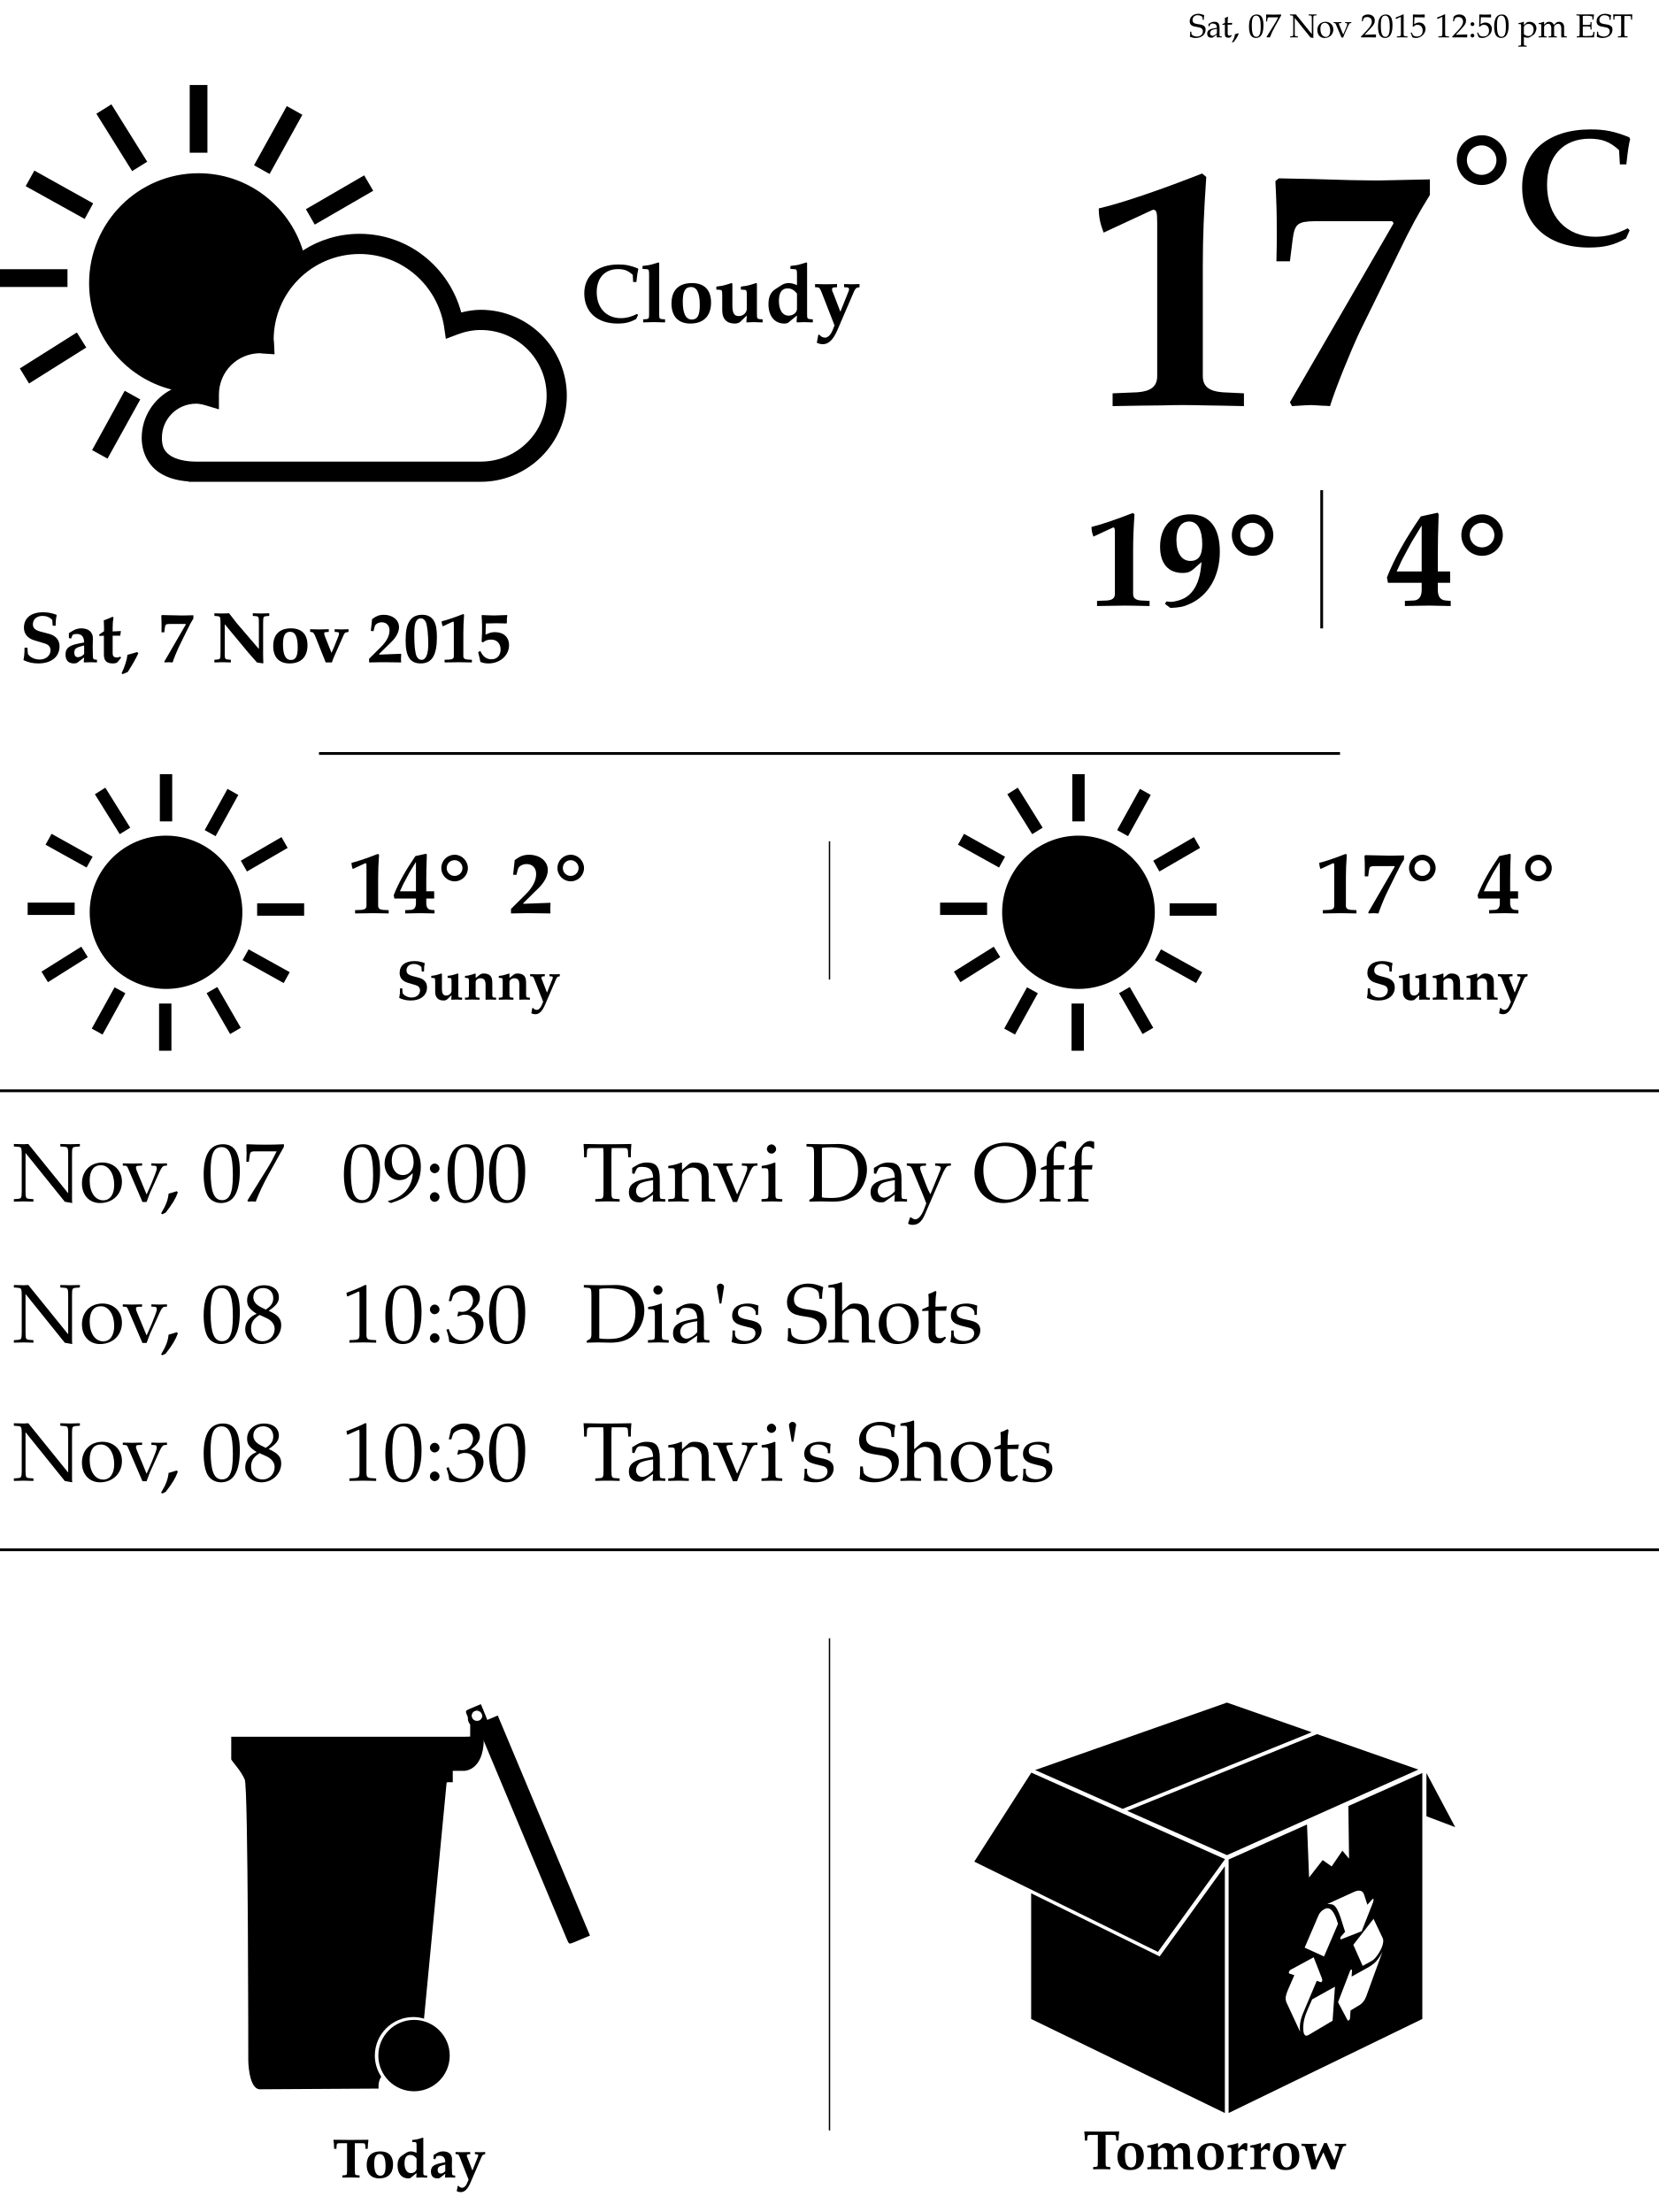
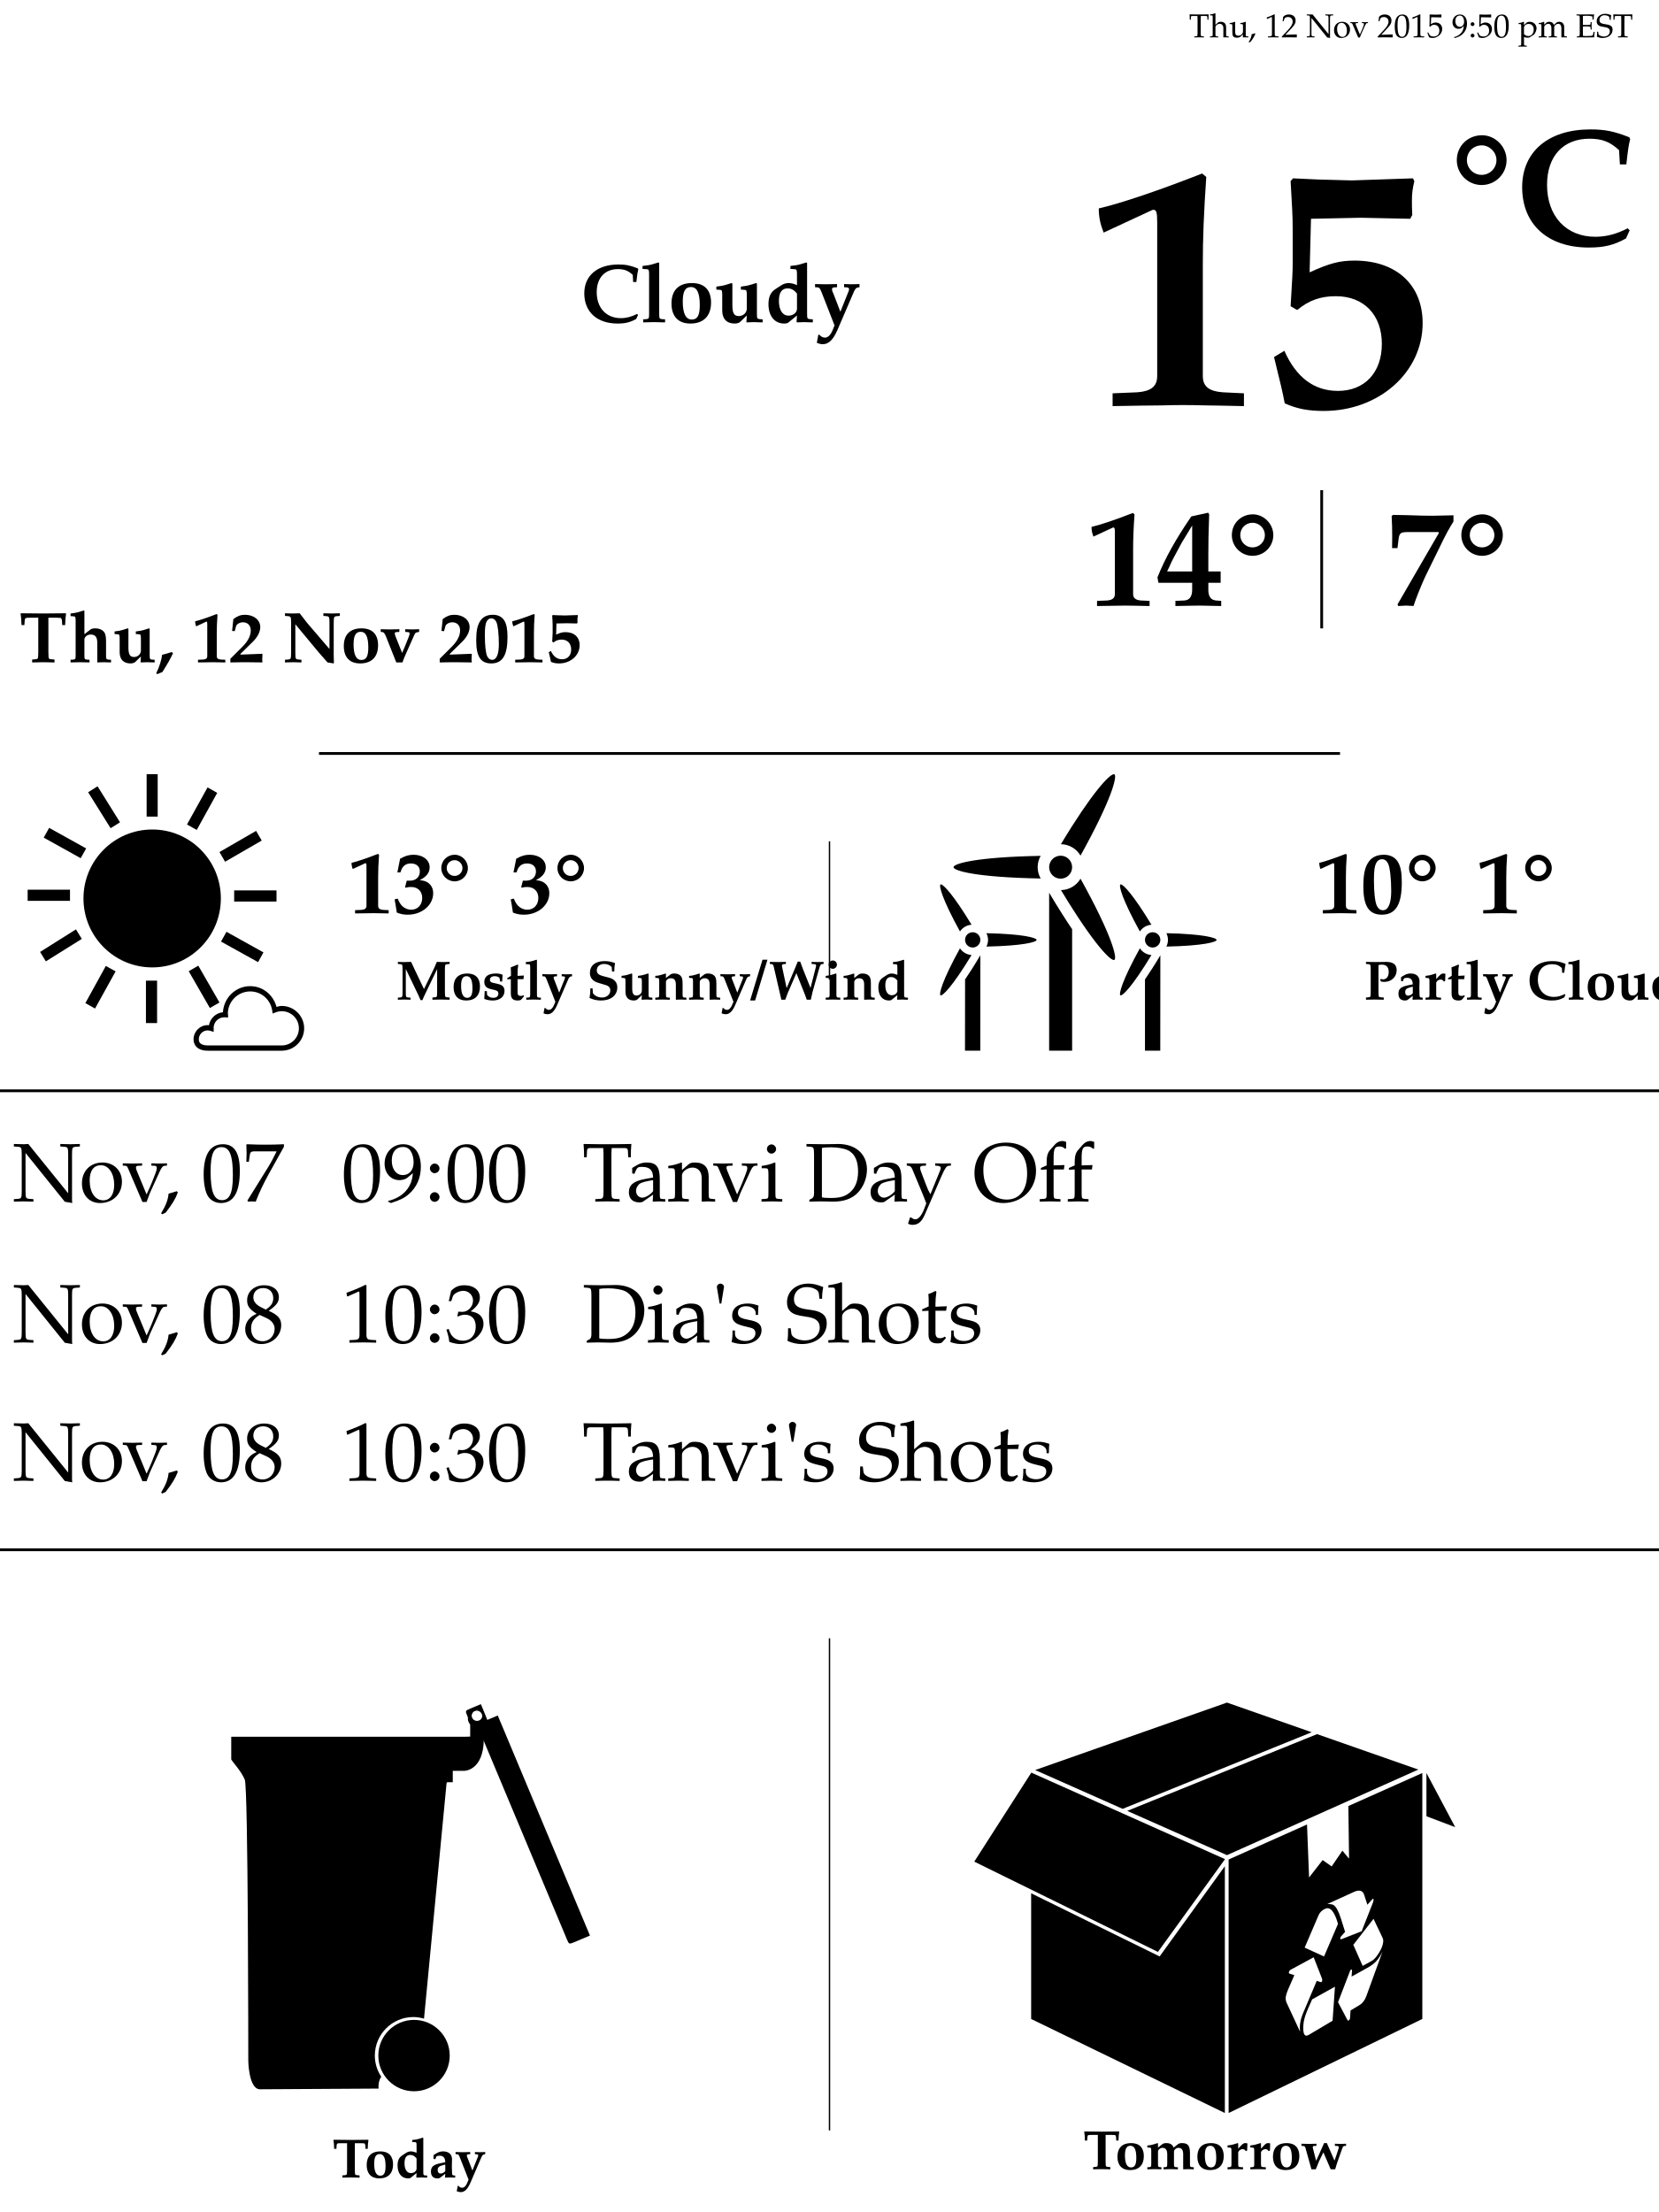
<svg xmlns="http://www.w3.org/2000/svg" width="600" height="800">
  <g>
    <rect x="-1" y="-1" width="602" height="802" id="canvas_background" fill="#ffffff" />
  </g>
  <g stroke="null">
-     <text font-weight="bold" stroke="#000" xml:space="preserve" text-anchor="left" font-family="'Palatino Linotype', 'Book Antiqua', Palatino, serif" font-size="26" id="svg_1" y="239.5" x="7" stroke-width="0" fill="#000000">Sat, 7 Nov 2015</text>
+     <text font-weight="bold" stroke="#000" xml:space="preserve" text-anchor="left" font-family="'Palatino Linotype', 'Book Antiqua', Palatino, serif" font-size="26" id="svg_1" y="239.5" x="7" stroke-width="0" fill="#000000">Thu, 12 Nov 2015</text>
    <line stroke="#000" stroke-linecap="undefined" stroke-linejoin="undefined" id="svg_2" y2="272.502" x2="484.635" y1="272.502" x1="115.365" fill="none" />
    <line stroke="#000" stroke-linecap="undefined" stroke-linejoin="undefined" id="svg_3" y2="560.5" x2="600.135" y1="560.5" x1="-0.135" fill="none" />
    <g stroke="null" id="svg_10" transform="scale(2.05)">
-       <path d="M33.469,15v11.938h3.125v-11.938h-3.125zm-13.813,3.406l-2.656,1.656,6.312,10.126,2.657-1.657-6.313-10.125zm30.938,0.313l-5.782,10.437,2.75,1.532,5.782-10.438-2.75-1.531zm-44.532,11.375l-1.531,2.75,10.407,5.781,1.5-2.75-10.376-5.781zm28.968,0.468c-10.675,0-19.312,8.695-19.312,19.407,0,9.054,6.173,16.619,14.531,18.75-3.104,1.593-5.25,4.819-5.25,8.531,0,2.64,1.214,4.853,3.062,6.094,1.508,1.012,3.31,1.457,5.219,1.594v0.062h1.313,1.812,22.75,13.375,12.281c8.363,0,15.188-6.823,15.188-15.188,0-8.364-6.824-15.156-15.188-15.156-1.204,0-2.335,0.198-3.437,0.469-2.148-7.959-9.313-13.875-17.937-13.875-3.692,0-7.108,1.081-10,2.938-2.449-7.888-9.748-13.626-18.407-13.626zm29.219,0.376l-10.281,5.968,1.562,2.719,10.313-5.969-1.594-2.718zm-0.812,13.874c7.565,0,13.762,5.572,14.906,12.813l0.312,2.156,2.063-0.781c1.3-0.493,2.668-0.781,4.093-0.781,6.436,0,11.626,5.159,11.626,11.593,0,6.435-5.191,11.626-11.626,11.626h-12.281-13.375-24.562c-1.933,0-3.553-0.406-4.532-1.063-0.978-0.657-1.5-1.449-1.5-3.125,0-3.347,2.681-6.031,6.032-6.031,0.554,0,1.13,0.126,1.75,0.312l2.281,0.688v-2.407-0.187c0-4.067,3.246-7.313,7.313-7.313-0.059,0,0.097,0.036,0.5,0.063l2,0.125-0.094-2c-0.022-0.488-0.063-0.646-0.063-0.531,0-8.384,6.767-15.157,15.157-15.157zm-63.438,2.688v3.125h11.906v-3.125h-11.906zm13.562,11.156l-10.062,6.344,1.625,2.656,10.094-6.344-1.657-2.656zm8.438,10.282l-5.75,10.468,2.719,1.5,5.781-10.437-2.75-1.531z" />
-     </g>
+    
+ 
+   </g>
    <g stroke="null" id="svg_71" transform="translate(340,280)">
-       <path d="M47.812,0v17.062h4.469v-17.062h-4.469zm-19.718,4.875l-3.782,2.375,9,14.438,3.782-2.344-9-14.469zm44.187,0.438l-8.25,14.906,3.938,2.187,8.219-14.906-3.907-2.188zm-63.625,16.25l-2.187,3.938,14.843,8.25,2.188-3.906-14.844-8.282zm41.406,0.657c-15.25,0-27.624,12.417-27.624,27.719,0,15.3,12.374,27.721,27.624,27.718,15.24,0,27.594-12.416,27.594-27.718s-12.356-27.719-27.594-27.719zm41.75,0.531l-14.718,8.531,2.218,3.907,14.719-8.532-2.219-3.906zm-91.812,23.688v4.468h17v-4.468h-17zm83,0.25v4.5h17v-4.5h-17zm-63.594,15.687l-14.406,9.031,2.344,3.813,14.406-9.063-2.344-3.781zm60.5,0.969l-2.187,3.906,14.875,8.281,2.187-3.937-14.875-8.25zm-11.312,13.625l-3.875,2.219,8.5,14.781,3.875-2.25-8.5-14.75zm-37.156,0.093l-8.25,14.938,3.906,2.156,8.25-14.937-3.906-2.157zm16.093,5.876v17.062h4.469v-17.062h-4.469z" />
+       <path d="M62.781,0.006c-1.621,0.189-7.737,6.439-19.093,25.311,3.019,0.032,5.663,1.692,7.094,4.125,11.41-20.557,13.346-28.772,12.25-29.404-0.069-0.039-0.142-0.044-0.25-0.031zm-19.187,29.467c-2.294,0-4.156,1.865-4.156,4.156s1.862,4.156,4.156,4.156,4.156-1.865,4.156-4.156-1.862-4.156-4.156-4.156zm-7.219,0.062c-23.477,0.415-31.531,2.832-31.531,4.093,0,1.261,8.053,3.679,31.531,4.093-0.688-1.207-1.094-2.607-1.094-4.093,0-1.486,0.406-2.886,1.094-4.093zm14.406,8.249c-1.424,2.436-4.045,4.089-7.062,4.125,12.105,20.107,18.216,25.878,19.312,25.248,1.094-0.632-0.847-8.828-12.25-29.373zm-50.468,2.062c-0.063-0.007-0.116,0.008-0.156,0.031-0.644,0.373,0.506,5.156,7.031,16.999,0.916-1.38,2.438-2.304,4.188-2.438-6.566-10.832-10.114-14.483-11.062-14.592zm65.062,0c-0.063-0.007-0.116,0.008-0.156,0.031-0.643,0.373,0.506,5.157,7.031,16.999,0.917-1.38,2.439-2.303,4.188-2.437-6.566-10.833-10.113-14.484-11.061-14.593zm-25.938,3.031,0,57.121,8.312,0,0-43.935c-2.379-3.518-5.134-7.856-8.31-13.186zm-27.655,14.28c-1.53,0-2.75,1.222-2.75,2.75s1.22,2.781,2.75,2.781,2.781-1.254,2.781-2.781-1.252-2.75-2.781-2.75zm65.094,0c-1.53,0-2.781,1.222-2.781,2.75s1.252,2.781,2.781,2.781c1.53,0,2.781-1.254,2.781-2.781s-1.252-2.75-2.781-2.75zm-60.125,0.344c0.358,0.731,0.594,1.537,0.594,2.406,0,0.876-0.229,1.701-0.594,2.437,13.471-0.283,18.156-1.667,18.156-2.406,0-0.742-4.69-2.154-18.156-2.437zm65.094,0c0.357,0.731,0.562,1.537,0.562,2.406,0,0.876-0.203,1.701-0.562,2.437,13.471-0.283,18.156-1.667,18.156-2.406,0-0.742-4.69-2.154-18.156-2.437zm-74.656,5.468c-6.523,11.842-7.675,16.627-7.031,16.999,0.644,0.371,4.215-3.01,11.219-14.562-1.75-0.135-3.269-1.056-4.188-2.437zm65.062,0c-6.524,11.842-7.675,16.623-7.031,16.999,0.643,0.37,4.216-3.007,11.219-14.562-1.752-0.135-3.27-1.056-4.188-2.437zm-57.688,2.531c-2.15,3.614-3.976,6.461-5.531,8.718l-0.031,25.78h5.531l0.031-34.498zm65.094,0c-2.15,3.614-4.009,6.461-5.562,8.718v25.78h5.531l0.031-34.498z" />
    </g>
    <g stroke="null" id="svg_86">
      <path id="svg_83" fill="#000000" d="m172.481,618.368c-1.783,0 -3.274,1.427 -3.274,3.21c0,0.78 0.374,1.56 0.834,2.118c0.043,1.425 0,2.855 0,4.365l-2.183,0.064l-84.227,0l0,8.217c0.392,0.647 1.294,1.686 2.247,2.953c0.953,1.267 1.964,2.731 2.632,4.301c1.291,1.987 1.284,101.625 1.284,101.625c0,0 0.099,10.26 4.173,10.4l42.948,-0.257c-0.121,-1.975 0.297,-3.329 0.963,-4.301c-1.455,-2.2 -2.311,-4.809 -2.311,-7.639c0,-7.684 6.247,-13.931 13.931,-13.931c1.349,0 2.617,0.219 3.852,0.578l8.153,-85.126c0.076,-0.135 0.122,-0.252 0.193,-0.385l2.054,0l0,-4.109l4.108,0c0,0 6.977,0.096 7.126,-11.427l0,-5.393c0.461,-0.558 0.706,-1.274 0.706,-2.054c0,-1.783 -1.427,-3.21 -3.21,-3.21l0,0zm-0.064,0.321c1.086,0 1.99,0.904 1.99,1.99c0,1.086 -0.904,1.926 -1.99,1.926c-1.086,0 -1.926,-0.84 -1.926,-1.926c0,-1.086 0.84,-1.99 1.926,-1.99z" />
      <path id="svg_84" fill="#000000" d="m170.559,624.425c0.793,1.895 1.898,-0.798 2.69,1.097l31.748,75.792c0.793,1.895 0.795,1.889 2.69,1.097l5.681,-2.39l-33.342,-79.579l-3.787,1.593l-1.534,-3.812l-0.797,-1.894c0,0 -2.346,0.991 -3.787,1.593c-1.895,0.793 -1.889,0.795 -1.097,2.69c0.793,1.895 0.7,1.818 1.534,3.812zm0.182,-3.211c-0.421,-1.001 0.061,-2.185 1.063,-2.606c1.001,-0.421 2.126,0.086 2.547,1.087c0.421,1.001 -0.027,2.101 -1.028,2.522c-1.001,0.421 -2.16,-0.002 -2.581,-1.003z" />
      <path id="svg_85" fill="#000000" d="m162.647,743.429c0,7.129 -5.779,12.909 -12.909,12.909c-7.129,0 -12.909,-5.779 -12.909,-12.909c0,-7.129 5.779,-12.909 12.909,-12.909c7.129,0 12.909,5.779 12.909,12.909z" />
    </g>
    <text font-weight="bold" stroke="#000" xml:space="preserve" text-anchor="left" font-family="'Palatino Linotype', 'Book Antiqua', Palatino, serif" font-size="20" id="svg_87" y="787.5" x="120.258" fill-opacity="null" stroke-opacity="null" stroke-width="0" fill="#000000">Today</text>
    <text font-weight="bold" stroke="#000" xml:space="preserve" text-anchor="left" font-family="'Palatino Linotype', 'Book Antiqua', Palatino, serif" font-size="20" id="svg_88" y="784.5" x="391.783" fill-opacity="null" stroke-opacity="null" stroke-width="0" fill="#000000">Tomorrow</text>
    <g stroke="null" id="svg_156">
      <g stroke="null" transform="matrix(1.745287,0,0,1.745287,-555.674,-97.06512) " id="svg_147">
        <polygon stroke="null" id="svg_148" points="558.687,461.033 532.064,447.951 532.064,473.995 572.204,493.481 572.204,442.338 " />
        <polygon stroke="null" id="svg_149" points="520.276,441.39 532.098,422.945 572.236,440.871 558.337,460.097 " />
        <polygon stroke="null" id="svg_150" points="590.198,414.576 572.642,408.429 532.894,422.409 551.021,430.451 " />
        <polygon stroke="null" id="svg_151" points="591.314,414.966 551.969,430.872 572.642,440.043 612.293,422.312 " />
        <polygon stroke="null" id="svg_152" points="613.977,423.022 619.941,434.246 613.977,431.985 " />
        <path stroke="null" id="svg_153" d="m597.797,429.867l0.144,10.906l-1.38,-1.656l-2.226,3.263l-1.867,-1.315l-2.809,3.604l-0.433,-10.976l-16.243,7.254l0,52.534l40.139,-19.486l0,-50.973l-15.325,6.845zm1.138,17.806c1.135,-0.516 1.845,-0.31 2.141,0.61l0.663,2.038l0.94,-1.038c0.153,-0.144 0.223,-0.212 0.207,-0.205c0.098,-0.046 0.14,0.04 0.125,0.261c-0.015,0.183 -0.06,0.377 -0.137,0.58l-2.321,5.894l-4.192,1.648c-0.168,0.06 -0.246,-0.007 -0.231,-0.196c0.011,-0.153 0.059,-0.275 0.143,-0.366l0.849,-0.957l-0.863,-2.74c-0.466,-1.479 -0.961,-2.411 -1.487,-2.79c-0.227,-0.171 -0.67,-0.247 -1.337,-0.23l5.5,-2.509zm-13.909,23.008c-0.169,-0.361 -0.238,-0.733 -0.214,-1.11c0.029,-0.419 0.218,-1.032 0.563,-1.839l1.229,-2.816l-0.954,-0.303c-0.133,-0.05 -0.195,-0.109 -0.191,-0.176c0.021,-0.296 0.142,-0.507 0.363,-0.634l4.787,-2.592l1.7,4.347c0.059,0.17 0.087,0.309 0.078,0.427c-0.011,0.18 -0.099,0.313 -0.255,0.398l-0.884,-0.292l-2.789,6.589c-0.411,0.957 -0.642,1.828 -0.697,2.609c-0.03,0.436 -0.023,0.877 0.02,1.323l-2.756,-5.931zm9.501,3.677l-4.927,2.925c-0.88,0.522 -1.256,-0.159 -1.124,-2.045c0.048,-0.7 0.222,-1.457 0.517,-2.271c0.184,-0.505 0.616,-1.521 1.297,-3.033l4.729,-2.628l-0.492,7.052zm-1.77,-13.319l-4.017,-1.828l2.868,-6.681c0.261,-0.612 0.717,-1.07 1.367,-1.368c1.065,-0.491 1.955,0.561 2.675,3.126l-2.893,6.751zm8.773,8.195c-0.315,0.882 -0.801,1.516 -1.459,1.906l-1.82,1.08l-0.113,1.647c-0.01,0.139 -0.078,0.269 -0.201,0.392c-0.127,0.148 -0.262,0.09 -0.399,-0.172l-1.879,-3.572l2.503,-6.512c0.05,-0.123 0.123,-0.211 0.22,-0.263c0.131,-0.07 0.182,0.088 0.154,0.476l-0.07,0.994l3.255,-1.803c0.736,-0.41 1.306,-0.82 1.712,-1.233c0.505,-0.51 0.987,-1.229 1.444,-2.152l-3.347,9.212zm3.491,-11.258c-0.049,0.678 -0.346,1.451 -0.895,2.333c-0.521,0.841 -1.006,1.389 -1.456,1.638l-1.91,1.048l-1.937,-4.369l4.191,-5.388l1.865,3.925c0.118,0.23 0.166,0.502 0.142,0.813z" />
      </g>
    </g>
    <line fill="none" stroke-width="0.5" stroke-opacity="null" fill-opacity="null" x1="300" y1="592.503" x2="300" y2="770.496" id="svg_12" stroke-linejoin="null" stroke-linecap="null" stroke="#000" />
    <g id="svg_7">
-       <text stroke="#000" xml:space="preserve" text-anchor="left" font-family="'Palatino Linotype', 'Book Antiqua', Palatino, serif" font-size="125" id="svg_34" y="146.501" x="393.014" fill-opacity="null" stroke-opacity="null" stroke-width="0" fill="#000000" font-style="normal" font-weight="bold">17</text>
+       <text stroke="#000" xml:space="preserve" text-anchor="left" font-family="'Palatino Linotype', 'Book Antiqua', Palatino, serif" font-size="125" id="svg_34" y="146.501" x="393.014" fill-opacity="null" stroke-opacity="null" stroke-width="0" fill="#000000" font-style="normal" font-weight="bold">15</text>
      <text fill="#000000" stroke="#000" stroke-width="0" stroke-opacity="null" fill-opacity="null" x="523.87" y="88.509" id="svg_14" font-size="60" font-family="'Palatino Linotype', 'Book Antiqua', Palatino, serif" text-anchor="left" xml:space="preserve" font-weight="bold">°C</text>
    </g>
    <g id="svg_8">
-       <text stroke="#000" xml:space="preserve" text-anchor="left" font-family="'Palatino Linotype', 'Book Antiqua', Palatino, serif" font-size="50" id="svg_39" y="219.02" x="393.01" fill-opacity="null" stroke-opacity="null" stroke-width="0" fill="#000000" font-weight="bold">19°</text>
-       <text stroke="#000" xml:space="preserve" text-anchor="left" font-family="'Palatino Linotype', 'Book Antiqua', Palatino, serif" font-size="50" id="svg_21" y="219.02" x="501.012" fill-opacity="null" stroke-opacity="null" stroke-width="0" fill="#000000" font-weight="bold">4°</text>
+       <text stroke="#000" xml:space="preserve" text-anchor="left" font-family="'Palatino Linotype', 'Book Antiqua', Palatino, serif" font-size="50" id="svg_39" y="219.02" x="393.01" fill-opacity="null" stroke-opacity="null" stroke-width="0" fill="#000000" font-weight="bold">14°</text>
+       <text stroke="#000" xml:space="preserve" text-anchor="left" font-family="'Palatino Linotype', 'Book Antiqua', Palatino, serif" font-size="50" id="svg_21" y="219.02" x="501.012" fill-opacity="null" stroke-opacity="null" stroke-width="0" fill="#000000" font-weight="bold">7°</text>
      <line stroke-linecap="undefined" stroke-linejoin="undefined" id="svg_4" y2="227.266" x2="478.008" y1="177.266" x1="478.008" stroke="#000" fill="none" />
    </g>
    <text font-weight="bold" xml:space="preserve" text-anchor="left" font-family="'Palatino Linotype', 'Book Antiqua', Palatino, serif" font-size="30" id="svg_11" y="116.5" x="210" fill-opacity="null" stroke-opacity="null" stroke-width="0" stroke="#000" fill="#000000">Cloudy</text>
-     <text xml:space="preserve" text-anchor="left" font-family="'Palatino Linotype', 'Book Antiqua', Palatino, serif" font-size="12" id="svg_13" y="13.5" x="430" fill-opacity="null" stroke-opacity="null" stroke-width="0" stroke="#000" fill="#000000">Sat, 07 Nov 2015 12:50 pm EST</text>
+     <text xml:space="preserve" text-anchor="left" font-family="'Palatino Linotype', 'Book Antiqua', Palatino, serif" font-size="12" id="svg_13" y="13.5" x="430" fill-opacity="null" stroke-opacity="null" stroke-width="0" stroke="#000" fill="#000000">Thu, 12 Nov 2015 9:50 pm EST</text>
    <line stroke-linecap="undefined" stroke-linejoin="undefined" id="svg_17" y2="354.266" x2="300" y1="304.266" x1="300" stroke="#000" fill="none" stroke-width="0.5" />
    <line stroke="#000" fill="none" stroke-opacity="null" fill-opacity="null" x1="-1.673" y1="394.5" x2="601.673" y2="394.5" id="svg_5" stroke-linejoin="undefined" stroke-linecap="undefined" />
-     <text fill="#000000" stroke="#000" stroke-width="0" stroke-opacity="null" fill-opacity="null" x="143.25" y="361.5" id="svg_6" font-size="20" font-family="'Palatino Linotype', 'Book Antiqua', Palatino, serif" text-anchor="left" xml:space="preserve" font-weight="bold">Sunny</text>
+     <text fill="#000000" stroke="#000" stroke-width="0" stroke-opacity="null" fill-opacity="null" x="143.25" y="361.5" id="svg_6" font-size="20" font-family="'Palatino Linotype', 'Book Antiqua', Palatino, serif" text-anchor="left" xml:space="preserve" font-weight="bold">Mostly Sunny/Wind</text>
    <g id="svg_18" stroke="null">
-       <text xml:space="preserve" text-anchor="left" font-family="'Palatino Linotype', 'Book Antiqua', Palatino, serif" font-size="32" id="svg_15" y="330.262" x="126.01" fill-opacity="null" stroke-opacity="null" stroke-width="0" fill="#000000" font-weight="bold" stroke="#000">14°</text>
-       <text xml:space="preserve" text-anchor="left" font-family="'Palatino Linotype', 'Book Antiqua', Palatino, serif" font-size="32" id="svg_16" y="330.262" x="184.012" fill-opacity="null" stroke-opacity="null" stroke-width="0" fill="#000000" font-weight="bold" stroke="#000">2°</text>
+       <text xml:space="preserve" text-anchor="left" font-family="'Palatino Linotype', 'Book Antiqua', Palatino, serif" font-size="32" id="svg_15" y="330.262" x="126.01" fill-opacity="null" stroke-opacity="null" stroke-width="0" fill="#000000" font-weight="bold" stroke="#000">13°</text>
+       <text xml:space="preserve" text-anchor="left" font-family="'Palatino Linotype', 'Book Antiqua', Palatino, serif" font-size="32" id="svg_16" y="330.262" x="184.012" fill-opacity="null" stroke-opacity="null" stroke-width="0" fill="#000000" font-weight="bold" stroke="#000">3°</text>
    </g>
    <g stroke="null" id="svg_73" transform="translate(10,280)">
-       <path d="M47.812,0v17.062h4.469v-17.062h-4.469zm-19.718,4.875l-3.782,2.375,9,14.438,3.782-2.344-9-14.469zm44.187,0.438l-8.25,14.906,3.938,2.187,8.219-14.906-3.907-2.188zm-63.625,16.25l-2.187,3.938,14.843,8.25,2.188-3.906-14.844-8.282zm41.406,0.657c-15.25,0-27.624,12.417-27.624,27.719,0,15.3,12.374,27.721,27.624,27.718,15.24,0,27.594-12.416,27.594-27.718s-12.356-27.719-27.594-27.719zm41.75,0.531l-14.718,8.531,2.218,3.907,14.719-8.532-2.219-3.906zm-91.812,23.688v4.468h17v-4.468h-17zm83,0.25v4.5h17v-4.5h-17zm-63.594,15.687l-14.406,9.031,2.344,3.813,14.406-9.063-2.344-3.781zm60.5,0.969l-2.187,3.906,14.875,8.281,2.187-3.937-14.875-8.25zm-11.312,13.625l-3.875,2.219,8.5,14.781,3.875-2.25-8.5-14.75zm-37.156,0.093l-8.25,14.938,3.906,2.156,8.25-14.937-3.906-2.157zm16.093,5.876v17.062h4.469v-17.062h-4.469z" />
+       <path d="M43.031,0v15.344h4v-15.344h-4zm-17.75,4.375l-3.406,2.156,8.125,13,3.406-2.125-8.125-13.031zm39.781,0.406l-7.437,13.407,3.531,1.968,7.406-13.406-3.5-1.969zm-57.281,14.625l-1.969,3.532,13.376,7.437,1.968-3.531-13.375-7.438zm37.281,0.594c-13.724,0-24.874,11.166-24.874,24.938,0,13.77,11.15,24.94,24.874,24.937,13.716,0,24.813-11.165,24.813-24.937s-11.099-24.938-24.813-24.938zm37.563,0.5l-13.25,7.656,2.031,3.5,13.25-7.656-2.031-3.5zm-82.625,21.281v4.031h15.312v-4.031h-15.312zm74.688,0.25v4.031h15.312v-4.031h-15.312zm-57.219,14.094l-12.969,8.156,2.094,3.407,13-8.126-2.125-3.437zm54.437,0.875l-1.968,3.531,13.406,7.438,1.937-3.531-13.375-7.438zm-10.187,12.25l-3.469,2,7.656,13.312,3.469-2-7.656-13.312zm-33.438,0.094l-7.406,13.437,3.5,1.969,7.437-13.438-3.531-1.968zm14.5,5.312v15.344h4.031v-15.344h-4.031zm37.719,2c-5.303,0-9.565,4.213-9.875,9.438-2.591,0.249-4.6,2.193-5.063,4.718-0.152-0.016-0.276-0.062-0.437-0.062-2.817,0-5.125,2.31-5.125,5.125,0,1.408,0.671,2.588,1.656,3.25,0.986,0.662,2.198,0.875,3.469,0.875h13.094,7.125,6.562c4.46,0,8.094-3.633,8.094-8.094s-3.633-8.094-8.094-8.094c-0.677,0-1.29,0.185-1.906,0.344-1.127-4.272-4.881-7.5-9.5-7.5zm0,1.906c4.035,0,7.328,2.983,7.938,6.844l0.187,1.156,1.094-0.437c0.693-0.263,1.427-0.406,2.187-0.406,3.432,0,6.188,2.756,6.188,6.187,0,3.432-2.756,6.188-6.188,6.188h-6.562-7.125-13.094c-1.031,0-1.884-0.212-2.406-0.563-0.522-0.35-0.813-0.762-0.813-1.656,0-1.785,1.432-3.219,3.219-3.219,0.296,0,0.576,0.057,0.906,0.156l1.25,0.376v-1.282c0-0.059-0.028-0.061-0.031-0.094,0-0.054-0.005-0.05,0-0.062-0.001-0.005,0.001-0.029,0-0.031,0.05-2.124,1.77-3.813,3.906-3.813-0.031,0,0.066,0.017,0.282,0.032l1.062,0.062-0.031-1.062c-0.012-0.261-0.063-0.343-0.063-0.282,0-4.471,3.62-8.094,8.094-8.094z" />
    </g>
-     <text fill="#000000" stroke="#000" stroke-width="0" stroke-opacity="null" fill-opacity="null" x="493.25" y="361.5" id="svg_74" font-size="20" font-family="'Palatino Linotype', 'Book Antiqua', Palatino, serif" text-anchor="left" xml:space="preserve" font-weight="bold">Sunny</text>
+     <text fill="#000000" stroke="#000" stroke-width="0" stroke-opacity="null" fill-opacity="null" x="493.25" y="361.5" id="svg_74" font-size="20" font-family="'Palatino Linotype', 'Book Antiqua', Palatino, serif" text-anchor="left" xml:space="preserve" font-weight="bold">Partly Cloudy</text>
    <g id="svg_77" stroke="null">
-       <text xml:space="preserve" text-anchor="left" font-family="'Palatino Linotype', 'Book Antiqua', Palatino, serif" font-size="32" id="svg_75" y="330.262" x="476.01" fill-opacity="null" stroke-opacity="null" stroke-width="0" fill="#000000" font-weight="bold" stroke="#000">17°</text>
-       <text xml:space="preserve" text-anchor="left" font-family="'Palatino Linotype', 'Book Antiqua', Palatino, serif" font-size="32" id="svg_76" y="330.262" x="534.012" fill-opacity="null" stroke-opacity="null" stroke-width="0" fill="#000000" font-weight="bold" stroke="#000">4°</text>
+       <text xml:space="preserve" text-anchor="left" font-family="'Palatino Linotype', 'Book Antiqua', Palatino, serif" font-size="32" id="svg_75" y="330.262" x="476.01" fill-opacity="null" stroke-opacity="null" stroke-width="0" fill="#000000" font-weight="bold" stroke="#000">10°</text>
+       <text xml:space="preserve" text-anchor="left" font-family="'Palatino Linotype', 'Book Antiqua', Palatino, serif" font-size="32" id="svg_76" y="330.262" x="534.012" fill-opacity="null" stroke-opacity="null" stroke-width="0" fill="#000000" font-weight="bold" stroke="#000">1°</text>
    </g>
    <text stroke="#000" transform="matrix(33.2,0,0,2.950617,-1239.7,-819.2593) " xml:space="preserve" text-anchor="left" font-family="'Palatino Linotype', 'Book Antiqua', Palatino, serif" font-size="30" id="svg_79" y="451.5" x="38.5" fill-opacity="null" stroke-opacity="null" stroke-width="0" fill="#000000" />
    <text xml:space="preserve" text-anchor="left" font-family="'Palatino Linotype', 'Book Antiqua', Palatino, serif" font-size="30" id="svg_81" y="434.5" x="123.5" fill-opacity="null" stroke-opacity="null" stroke-width="0" stroke="#000" fill="#000000">09:00</text>
    <text xml:space="preserve" text-anchor="left" font-family="'Palatino Linotype', 'Book Antiqua', Palatino, serif" font-size="30" id="svg_82" y="434.5" x="210.5" fill-opacity="null" stroke-opacity="null" stroke-width="0" stroke="#000" fill="#000000">Tanvi Day Off</text>
    <text xml:space="preserve" text-anchor="left" font-family="'Palatino Linotype', 'Book Antiqua', Palatino, serif" font-size="30" id="svg_89" y="434.5" x="4.5" fill-opacity="null" stroke-opacity="null" stroke-width="0" stroke="#000" fill="#000000">Nov, 07</text>
    <text style="cursor: move;" xml:space="preserve" text-anchor="left" font-family="'Palatino Linotype', 'Book Antiqua', Palatino, serif" font-size="30" id="svg_92" y="485.5" x="123.5" fill-opacity="null" stroke-opacity="null" stroke-width="0" stroke="#000" fill="#000000">10:30</text>
    <text style="cursor: move;" xml:space="preserve" text-anchor="left" font-family="'Palatino Linotype', 'Book Antiqua', Palatino, serif" font-size="30" id="svg_93" y="485.5" x="210.5" fill-opacity="null" stroke-opacity="null" stroke-width="0" stroke="#000" fill="#000000">Dia's Shots</text>
    <text xml:space="preserve" text-anchor="left" font-family="'Palatino Linotype', 'Book Antiqua', Palatino, serif" font-size="30" id="svg_94" y="485.5" x="4.5" fill-opacity="null" stroke-opacity="null" stroke-width="0" stroke="#000" fill="#000000">Nov, 08</text>
    <text style="cursor: move;" xml:space="preserve" text-anchor="left" font-family="'Palatino Linotype', 'Book Antiqua', Palatino, serif" font-size="30" id="svg_95" y="535.5" x="123.5" fill-opacity="null" stroke-opacity="null" stroke-width="0" stroke="#000" fill="#000000">10:30</text>
    <text style="cursor: move;" xml:space="preserve" text-anchor="left" font-family="'Palatino Linotype', 'Book Antiqua', Palatino, serif" font-size="30" id="svg_96" y="535.5" x="210.5" fill-opacity="null" stroke-opacity="null" stroke-width="0" stroke="#000" fill="#000000">Tanvi's Shots</text>
    <text xml:space="preserve" text-anchor="left" font-family="'Palatino Linotype', 'Book Antiqua', Palatino, serif" font-size="30" id="svg_97" y="535.5" x="4.5" fill-opacity="null" stroke-opacity="null" stroke-width="0" stroke="#000" fill="#000000">Nov, 08</text>
  </g>
</svg>
